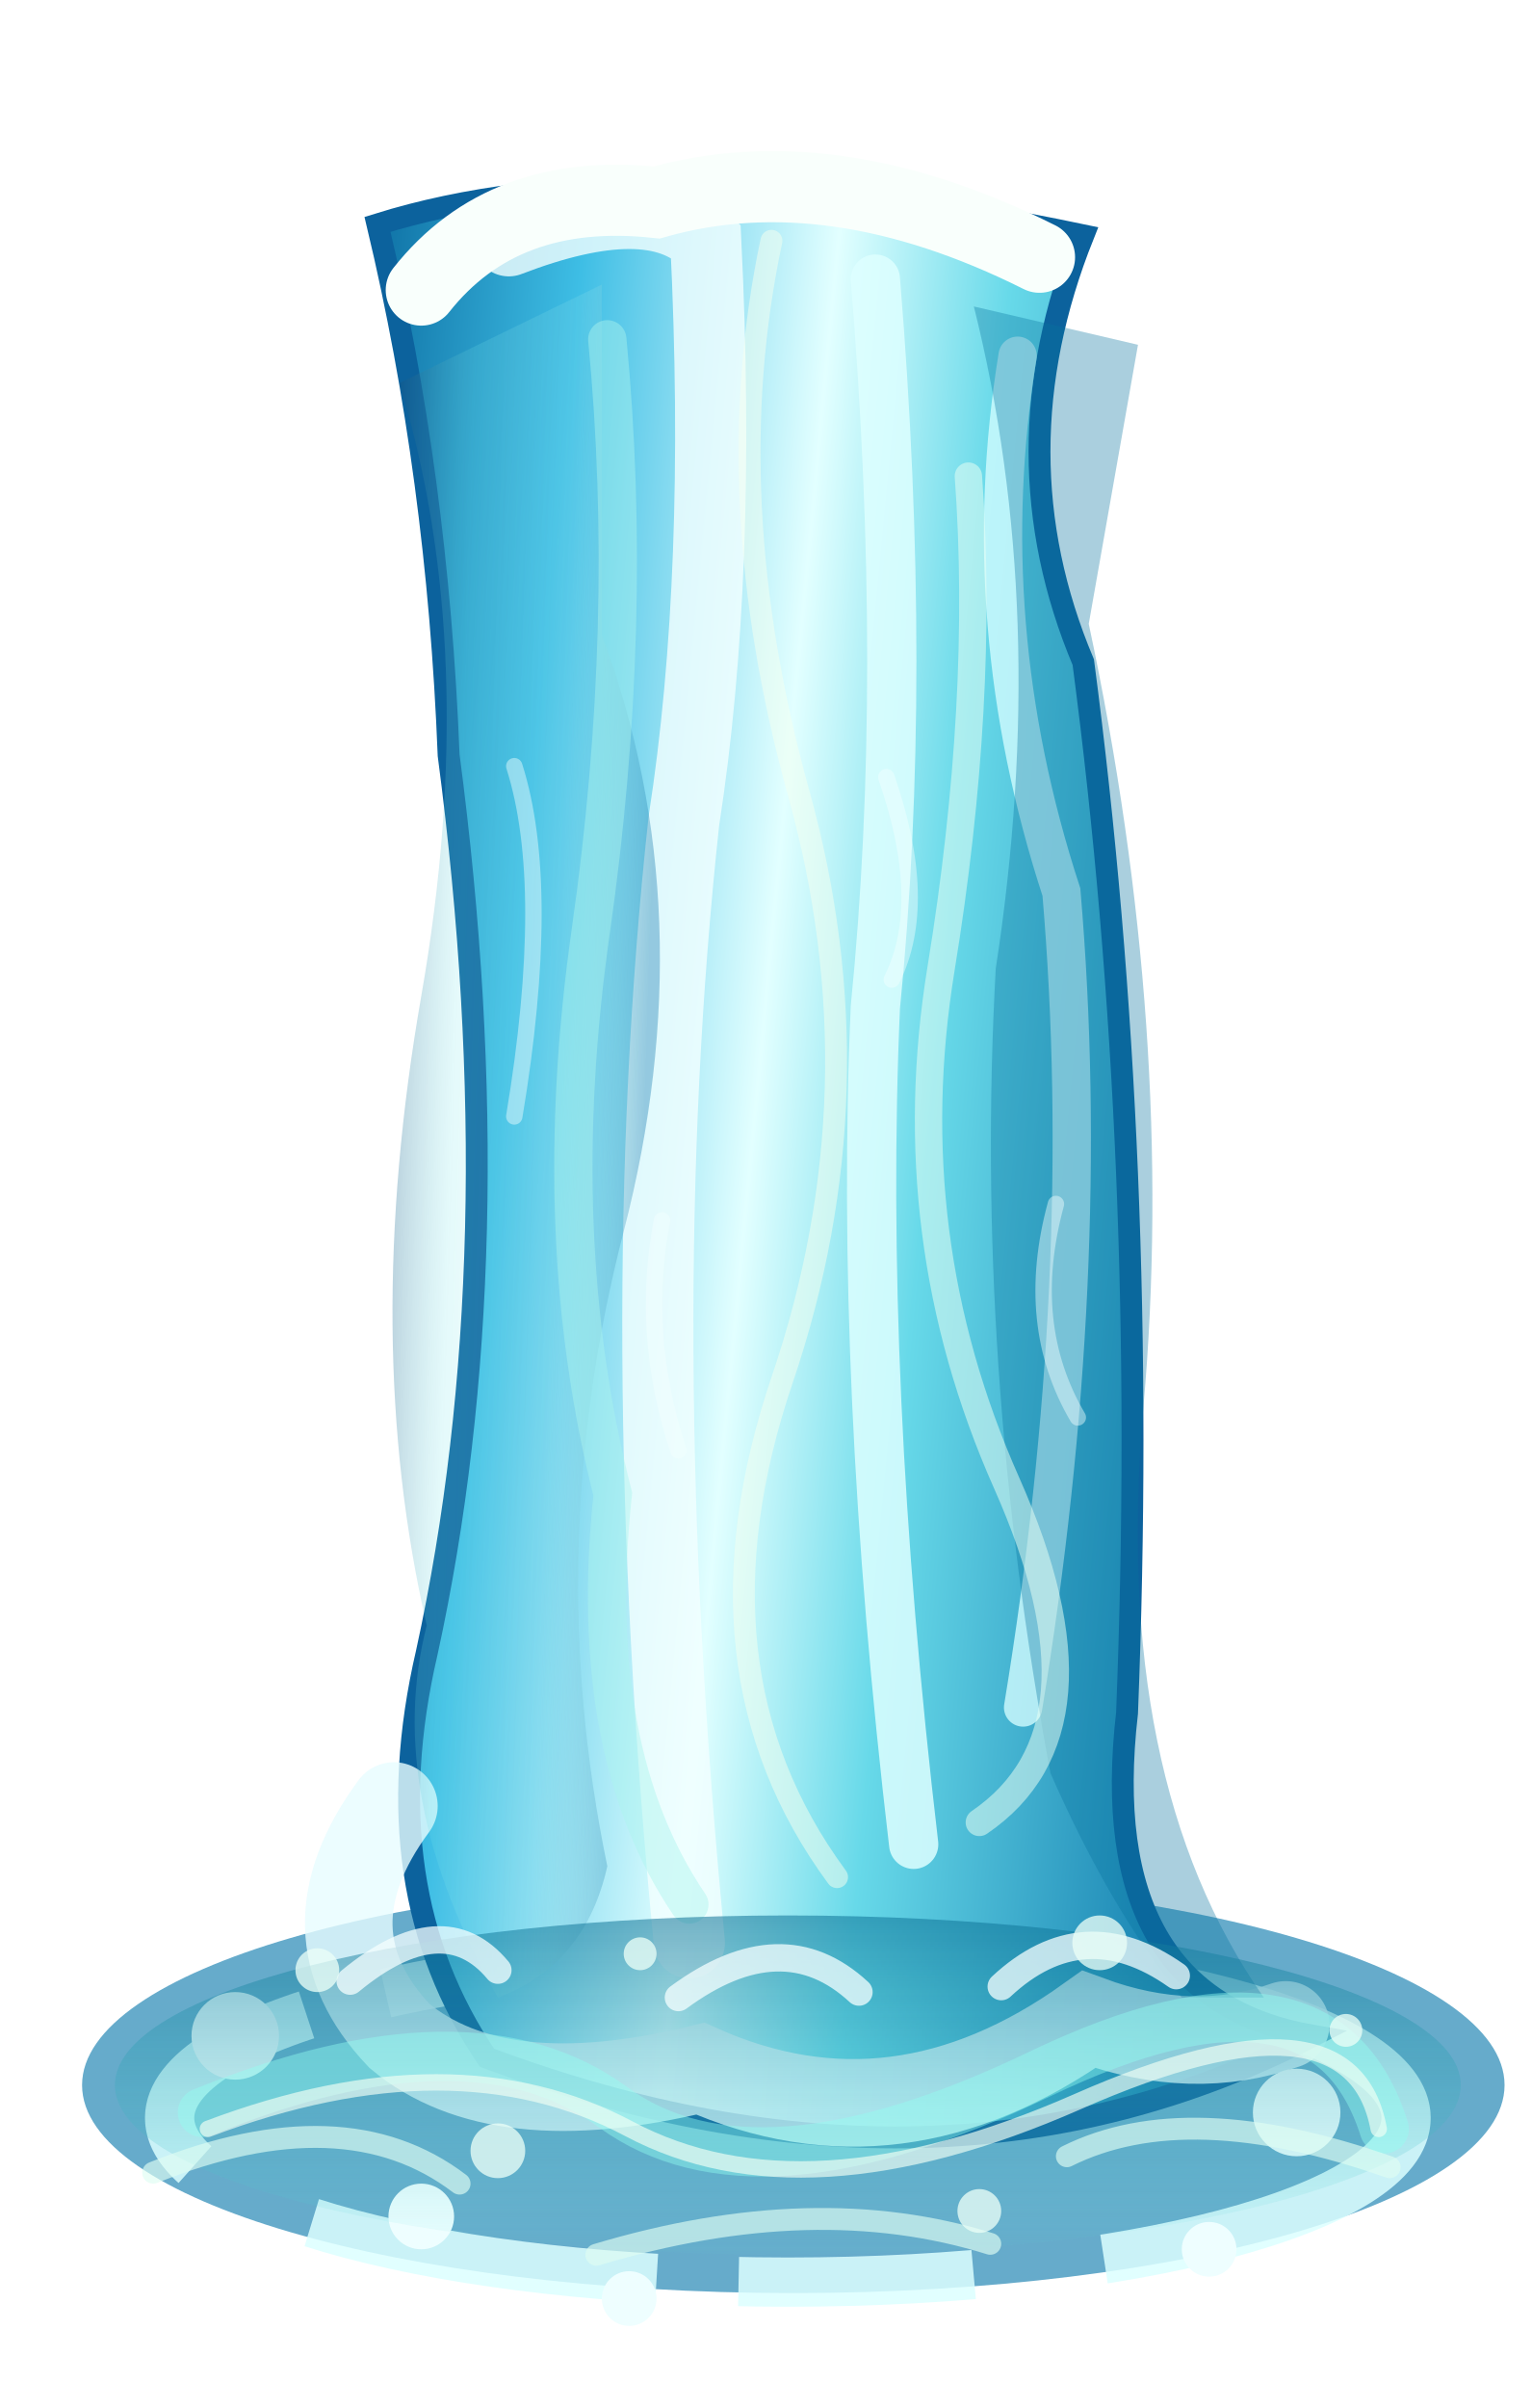
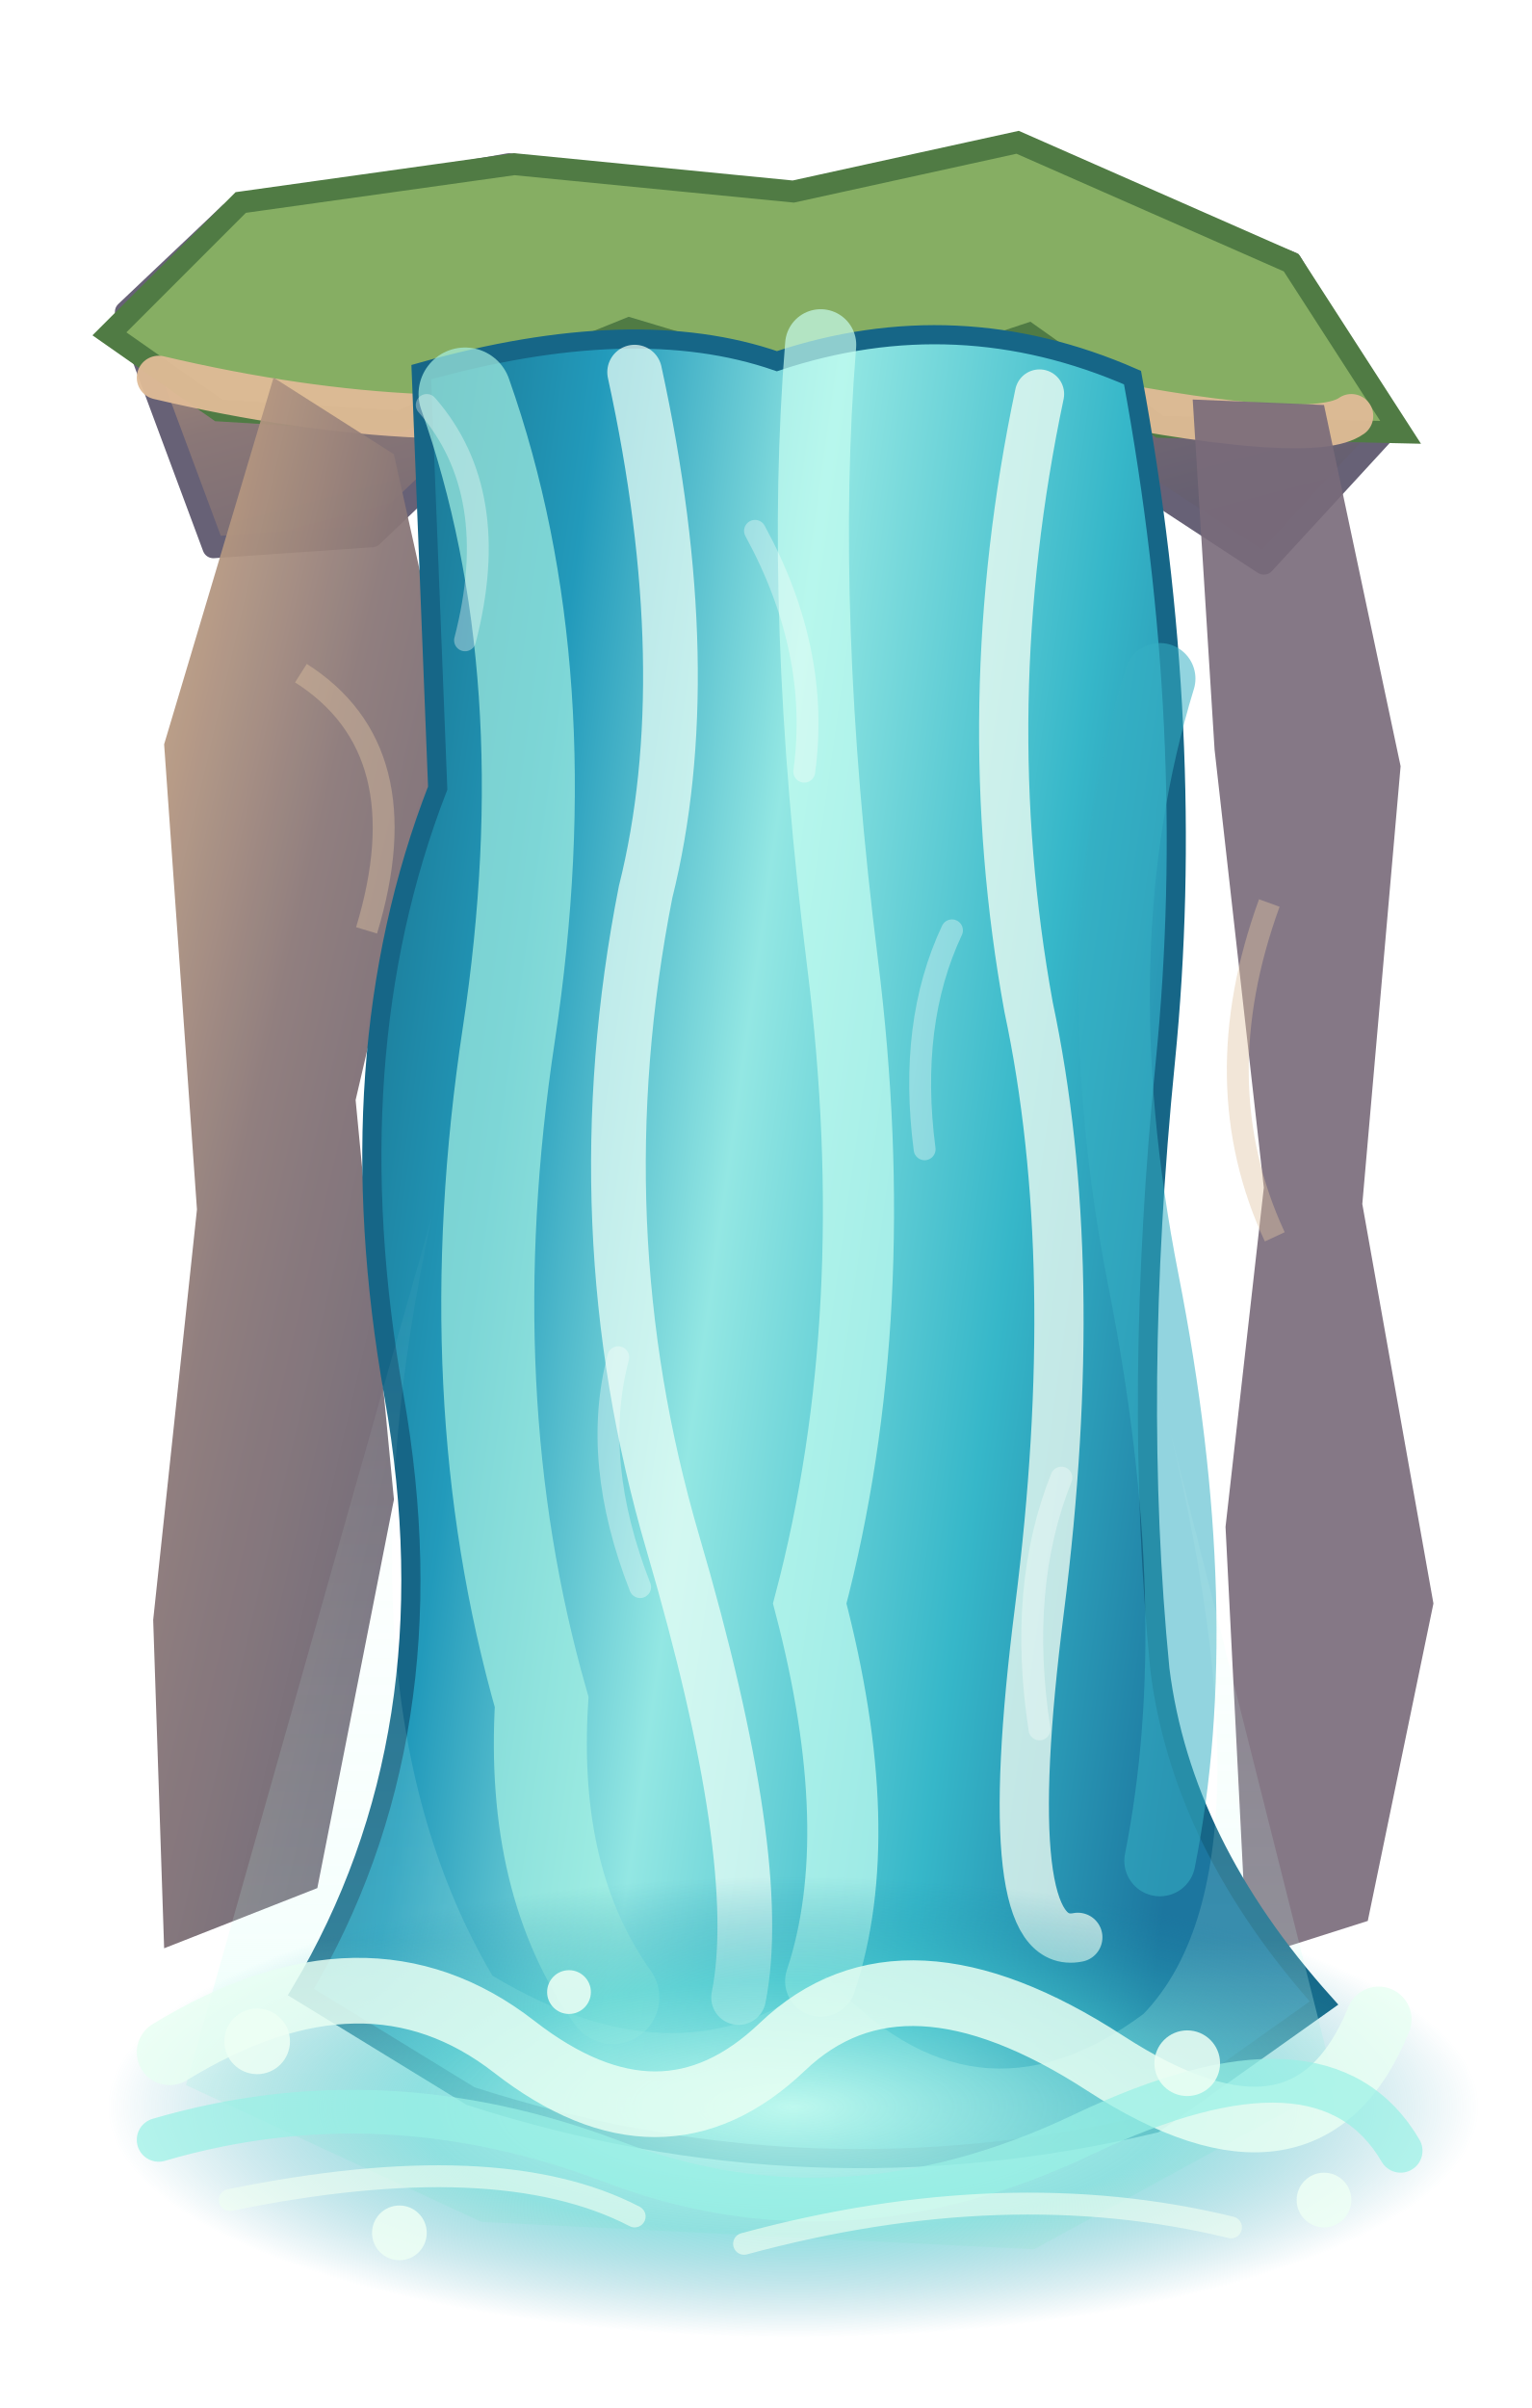
<svg xmlns="http://www.w3.org/2000/svg" viewBox="0 0 280 440">
  <defs>
-     <linearGradient id="w" x1="0" x2="1" y1="0" y2=".2">
-       <stop stop-color="#0d6fa3" />
-       <stop offset=".22" stop-color="#3ebee5" />
-       <stop offset=".48" stop-color="#e2ffff" />
-       <stop offset=".66" stop-color="#67d9e9" />
-       <stop offset="1" stop-color="#147eaf" />
+     <linearGradient id="deep" x1="0" y1="0" x2="1" y2=".25">
+       <stop stop-color="#17617b" />
+       <stop offset=".28" stop-color="#229abb" />
+       <stop offset=".50" stop-color="#93e7e3" />
+       <stop offset=".77" stop-color="#36b7c9" />
+       <stop offset="1" stop-color="#1c769f" />
    </linearGradient>
+     <linearGradient id="mist" x1="0" y1="0" x2="0" y2="1">
+       <stop stop-color="#e5fff3" stop-opacity=".02" />
+       <stop offset=".7" stop-color="#c6fff3" stop-opacity=".17" />
+       <stop offset="1" stop-color="#f0fff4" stop-opacity=".82" />
+     </linearGradient>
+     <linearGradient id="rocks" x1="0" y1="0" x2=".8" y2="1">
+       <stop stop-color="#cfab87" />
+       <stop offset=".45" stop-color="#8a7777" />
+       <stop offset="1" stop-color="#615c70" />
+     </linearGradient>
+     <radialGradient id="pool">
+       <stop stop-color="#c8fff2" stop-opacity=".77" />
+       <stop offset=".55" stop-color="#48cace" stop-opacity=".57" />
+       <stop offset="1" stop-color="#168ba8" stop-opacity="0" />
+     </radialGradient>
  </defs>
-   <ellipse cx="145" cy="381" rx="130" ry="38" fill="#147eaf" opacity=".65" />
-   <ellipse cx="144" cy="387" rx="113" ry="30" fill="none" stroke="#dcffff" stroke-width="9" stroke-dasharray="64 24 43 15" opacity=".85" />
-   <path d="M69 41Q117 26 198 43Q182 83 198 121Q210 212 206 313Q200 365 240 372Q172 407 89 376Q68 345 78 302Q94 229 82 138Q80 87 69 41Z" fill="url(#w)" stroke="#0c629d" stroke-width="4" />
-   <path d="M93 44Q119 34 129 44Q132 105 125 150Q115 242 126 355" fill="none" stroke="#f3ffff" stroke-width="13" stroke-linecap="round" opacity=".8" />
-   <path d="M160 51Q166 124 160 184Q157 252 167 337" fill="none" stroke="#deffff" stroke-width="9" stroke-linecap="round" opacity=".84" />
-   <path d="M186 65Q178 114 194 163Q200 233 187 312" fill="none" stroke="#d3fdff" stroke-width="7" stroke-linecap="round" opacity=".78" />
-   <path d="M77 53Q92 34 120 37Q152 28 190 47" fill="none" stroke="#f9fffc" stroke-width="13" stroke-linecap="round" />
-   <path d="M72 330Q55 353 73 372Q91 387 128 378Q164 394 199 369Q218 376 235 370" fill="none" stroke="#e7fcff" stroke-width="16" stroke-linecap="round" opacity=".8" />
-   <g fill="#eefeff">
-     <circle cx="43" cy="372" r="8" />
-     <circle cx="77" cy="405" r="6" />
-     <circle cx="237" cy="386" r="8" />
-     <circle cx="221" cy="411" r="5" />
-     <circle cx="115" cy="420" r="5" />
-   </g>
-   <defs>
-     <linearGradient id="glass" x1="0" x2="1" y1="0" y2=".2">
-       <stop stop-color="#073c70" stop-opacity=".78" />
-       <stop offset=".31" stop-color="#72e3e8" stop-opacity=".38" />
-       <stop offset=".68" stop-color="#c7fbf0" stop-opacity=".23" />
-       <stop offset="1" stop-color="#187caf" stop-opacity=".76" />
-     </linearGradient>
-     <linearGradient id="pool" x1="0" y1="0" x2="0" y2="1">
-       <stop stop-color="#0c7196" stop-opacity=".62" />
-       <stop offset="1" stop-color="#5ce2db" stop-opacity=".04" />
-     </linearGradient>
-   </defs>
-   <path d="M73 70Q88 119 77 182T78 297Q70 328 91 365Q107 359 111 341Q99 283 114 225T110 116L110 52Z" fill="url(#glass)" opacity=".50" />
-   <path d="M178 56Q192 112 182 177Q178 249 192 324Q203 349 216 365L231 365Q203 325 209 257T199 114L208 63Z" fill="#06739f" opacity=".34" />
-   <path d="M111 62Q116 114 108 170T112 273Q107 320 126 348" fill="none" stroke="#aaf4ed" stroke-width="7" opacity=".45" stroke-linecap="round" />
-   <path d="M141 44Q131 91 146 145T143 252T153 343" fill="none" stroke="#f4ffef" stroke-width="4" opacity=".52" stroke-linecap="round" />
-   <path d="M177 87Q180 128 172 177T184 271T179 333" fill="none" stroke="#e6fff3" stroke-width="5" opacity=".53" stroke-linecap="round" />
-   <path d="M94 140Q101 162 94 204M121 223Q117 244 124 265M162 142Q170 165 163 179M193 220Q187 242 197 259" fill="none" stroke="#f3ffff" stroke-width="3" opacity=".44" stroke-linecap="round" />
-   <ellipse cx="144" cy="381" rx="123" ry="31" fill="url(#pool)" opacity=".88" />
-   <path d="M37 386Q86 366 112 385T190 379T253 389" fill="none" stroke="#91fff1" stroke-width="9" stroke-linecap="round" opacity=".42" />
-   <path d="M38 389Q83 372 115 389T197 384T252 389" fill="none" stroke="#f1fff4" stroke-width="3" stroke-linecap="round" opacity=".66" />
-   <path d="M28 397Q63 383 84 399M109 412Q149 400 181 410M195 394Q217 383 254 396" fill="none" stroke="#defef2" stroke-width="4" opacity=".65" stroke-linecap="round" />
-   <path d="M64 362Q81 348 91 360M124 365Q143 351 157 364M183 363Q198 349 215 361" fill="none" stroke="#f6ffff" stroke-width="5" opacity=".74" stroke-linecap="round" />
-   <g fill="#ebfff7" opacity=".76">
-     <circle cx="58" cy="360" r="4" />
-     <circle cx="91" cy="393" r="5" />
-     <circle cx="117" cy="357" r="3" />
-     <circle cx="179" cy="404" r="4" />
-     <circle cx="201" cy="355" r="5" />
-     <circle cx="246" cy="371" r="3" />
+   <path d="M23 57 42 39 93 30 145 36 184 27 236 48 254 78 231 103 202 84 180 97 150 80 122 95 90 77 68 98 39 100Z" fill="url(#rocks)" stroke="#676176" stroke-width="4" stroke-linejoin="round" />
+   <path d="M20 61 44 37 94 30 145 35 186 26 236 48 256 79 212 78 188 61 155 72 115 60 73 77 40 75Z" fill="#86ae63" stroke="#507b44" stroke-width="4" />
+   <path d="M29 69Q80 81 119 73T199 73T247 76" fill="none" stroke="#dfbb96" stroke-width="8" opacity=".95" stroke-linecap="round" />
+   <path d="M50 69 72 83 82 128 65 201 72 274 58 345 30 356 28 296 36 221 30 136Z" fill="url(#rocks)" opacity=".94" />
+   <path d="M218 73 242 74 256 140 249 220 262 293 250 351 228 358 224 279 231 217 222 137Z" fill="#796b7a" opacity=".91" />
+   <path d="M55 123q22 14 12 47M232 165q-12 33 1 61" stroke="#dfc3a1" stroke-width="4" fill="none" opacity=".42" />
+   <path d="M77 68Q116 57 142 66Q175 55 207 69 219 134 213 194T212 305Q216 337 242 366L211 388Q148 403 86 383L55 364Q83 317 72 255T80 144Z" fill="url(#deep)" stroke="#166687" stroke-width="3.5" />
+   <path d="M85 72Q103 123 93 189T99 311Q97 344 112 365" fill="none" stroke="#a7f2e3" stroke-width="17" stroke-linecap="round" opacity=".68" />
+   <path d="M116 68Q128 123 118 163Q106 224 123 282T135 365" fill="none" stroke="#ecfff7" stroke-width="10" stroke-linecap="round" opacity=".72" />
+   <path d="M150 63Q146 112 154 176T148 293Q159 335 150 362" fill="none" stroke="#cafff1" stroke-width="13" stroke-linecap="round" opacity=".67" />
+   <path d="M190 72Q178 129 188 184Q198 231 190 294T197 354" fill="none" stroke="#f5fff4" stroke-width="9" stroke-linecap="round" opacity=".75" />
+   <path d="M212 124Q197 173 209 234T212 340" fill="none" stroke="#36b0c3" stroke-width="13" stroke-linecap="round" opacity=".54" />
+   <path d="M78 74Q92 90 85 117M138 97q12 22 9 44M174 170q-8 17-5 40M113 248q-5 19 4 42M194 270q-8 20-4 46" fill="none" stroke="#fbfffb" opacity=".34" stroke-width="4" stroke-linecap="round" />
+   <path d="M79 222Q60 310 90 361Q125 382 151 361Q178 391 209 368Q235 341 211 250L244 381 189 411 88 406 34 381Z" fill="url(#mist)" />
+   <ellipse cx="145" cy="385" rx="126" ry="42" fill="url(#pool)" />
+   <path d="M31 375Q67 353 94 374T143 374T202 377T252 369" fill="none" stroke="#e8fff3" stroke-width="12" opacity=".83" stroke-linecap="round" />
+   <path d="M29 391Q70 379 112 395T198 390T256 393" fill="none" stroke="#99f1e5" stroke-width="8" opacity=".70" stroke-linecap="round" />
+   <path d="M42 402Q91 392 116 405M136 410Q184 397 225 407" stroke="#effff2" stroke-width="4" opacity=".62" fill="none" stroke-linecap="round" />
+   <g fill="#edfff4" opacity=".85">
+     <circle cx="47" cy="373" r="6" />
+     <circle cx="73" cy="408" r="5" />
+     <circle cx="104" cy="364" r="4" />
+     <circle cx="217" cy="377" r="6" />
+     <circle cx="242" cy="402" r="5" />
  </g>
</svg>
